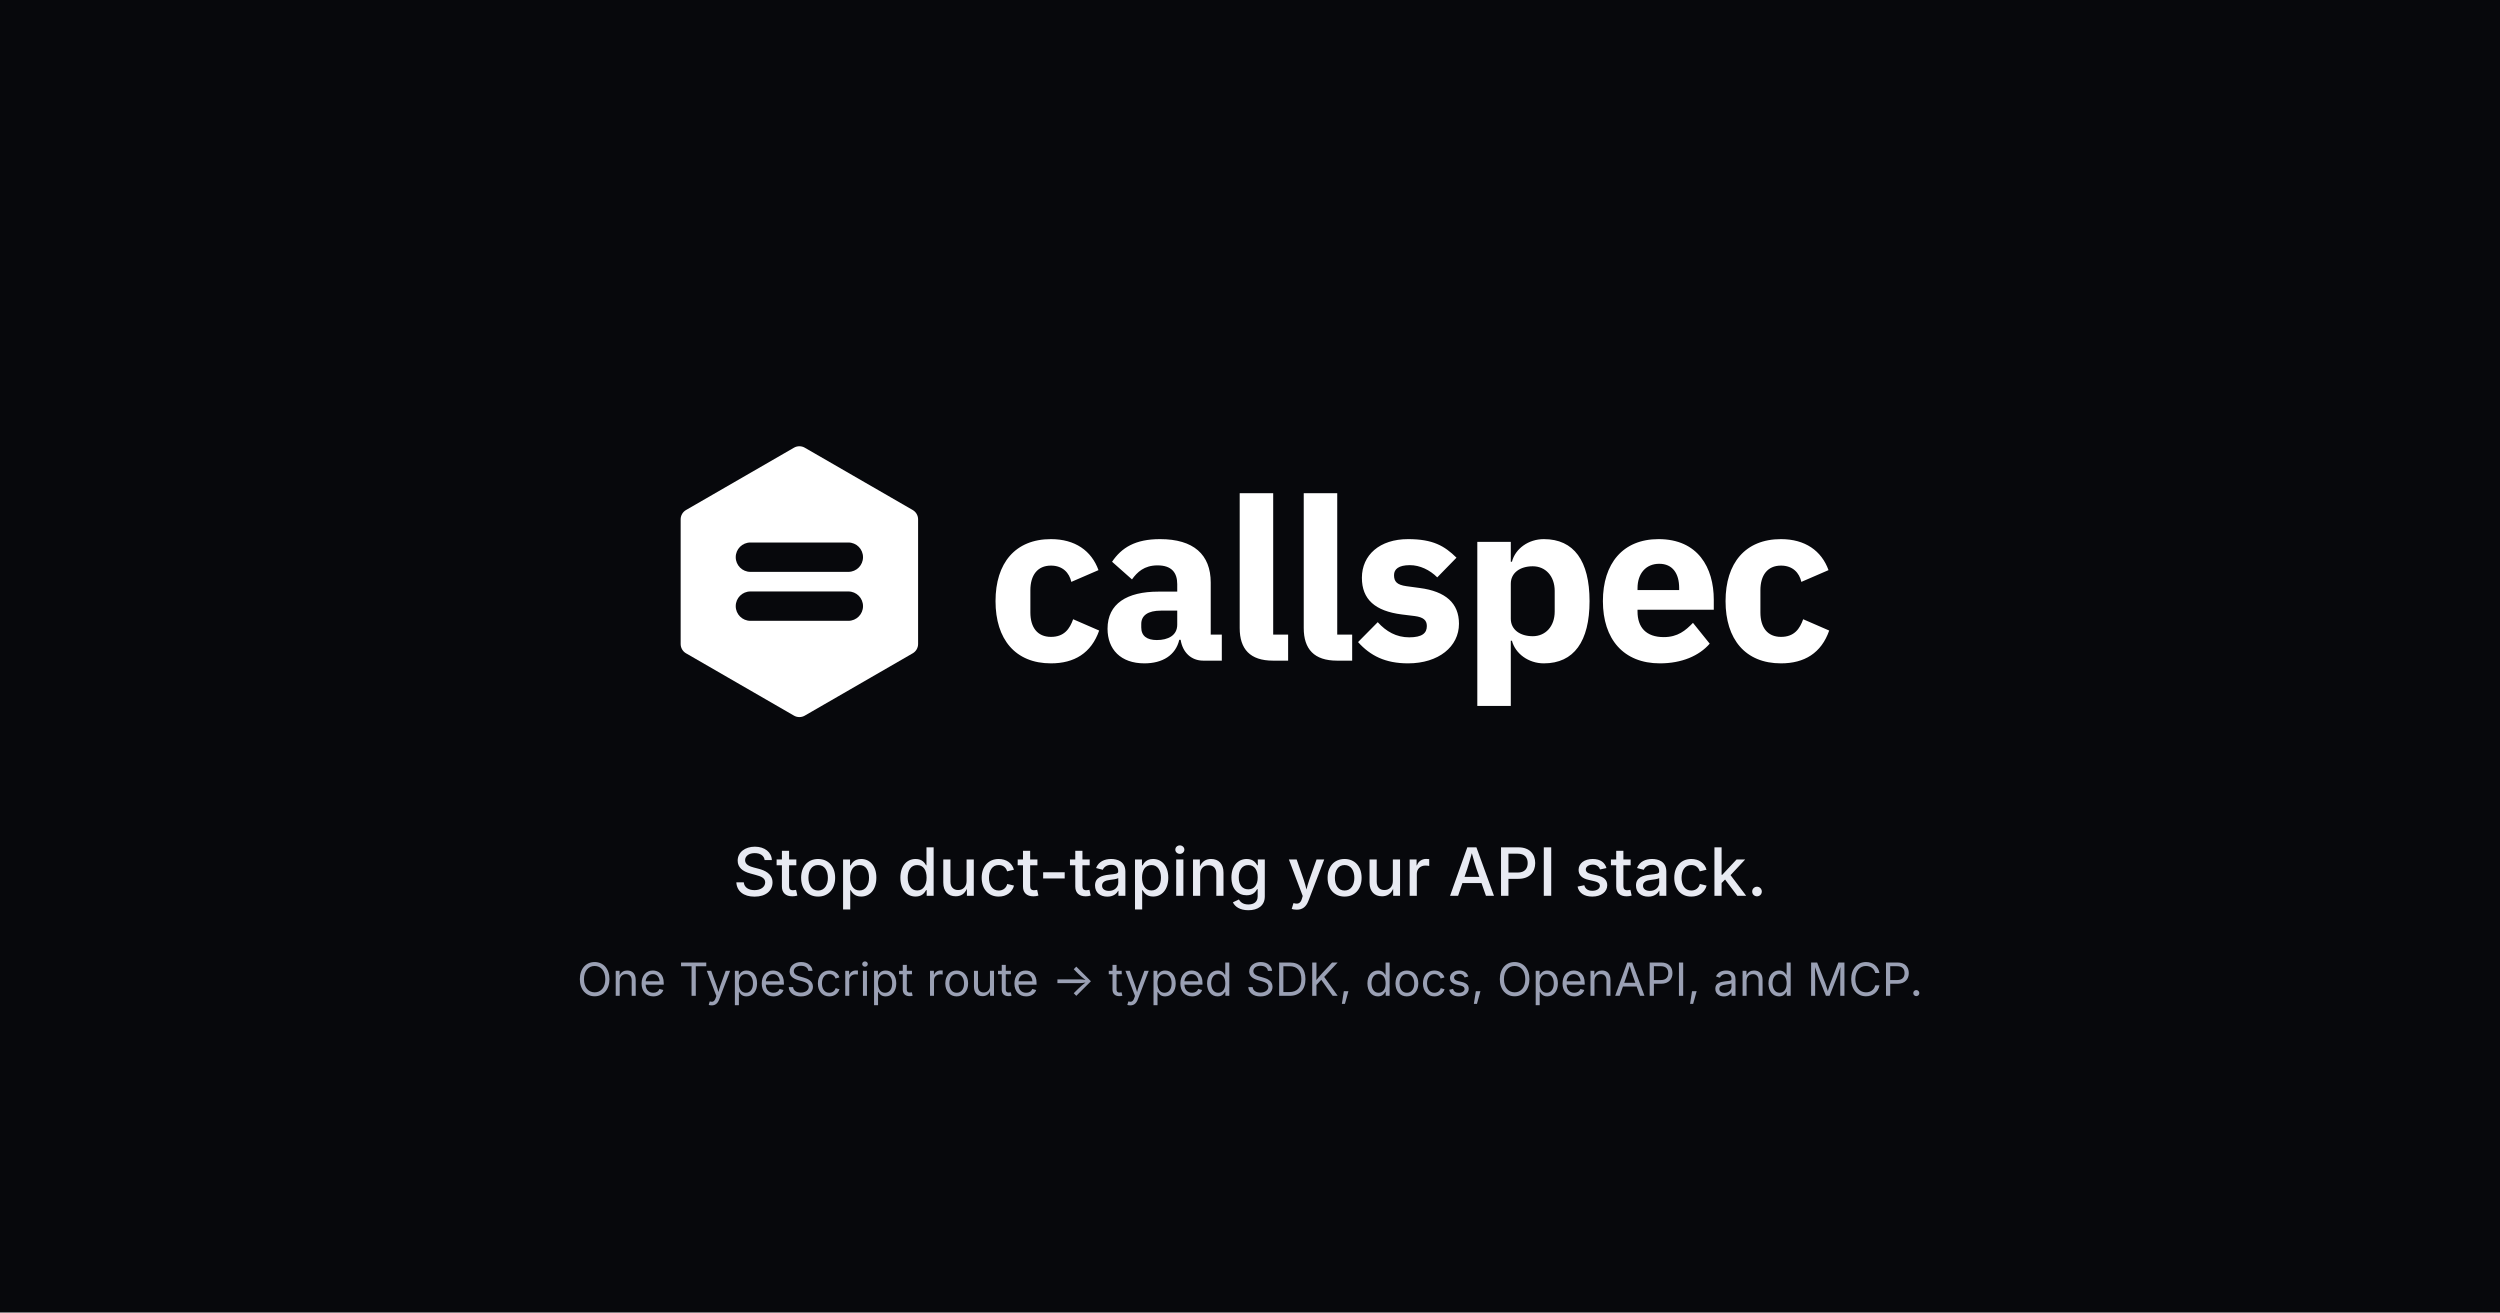
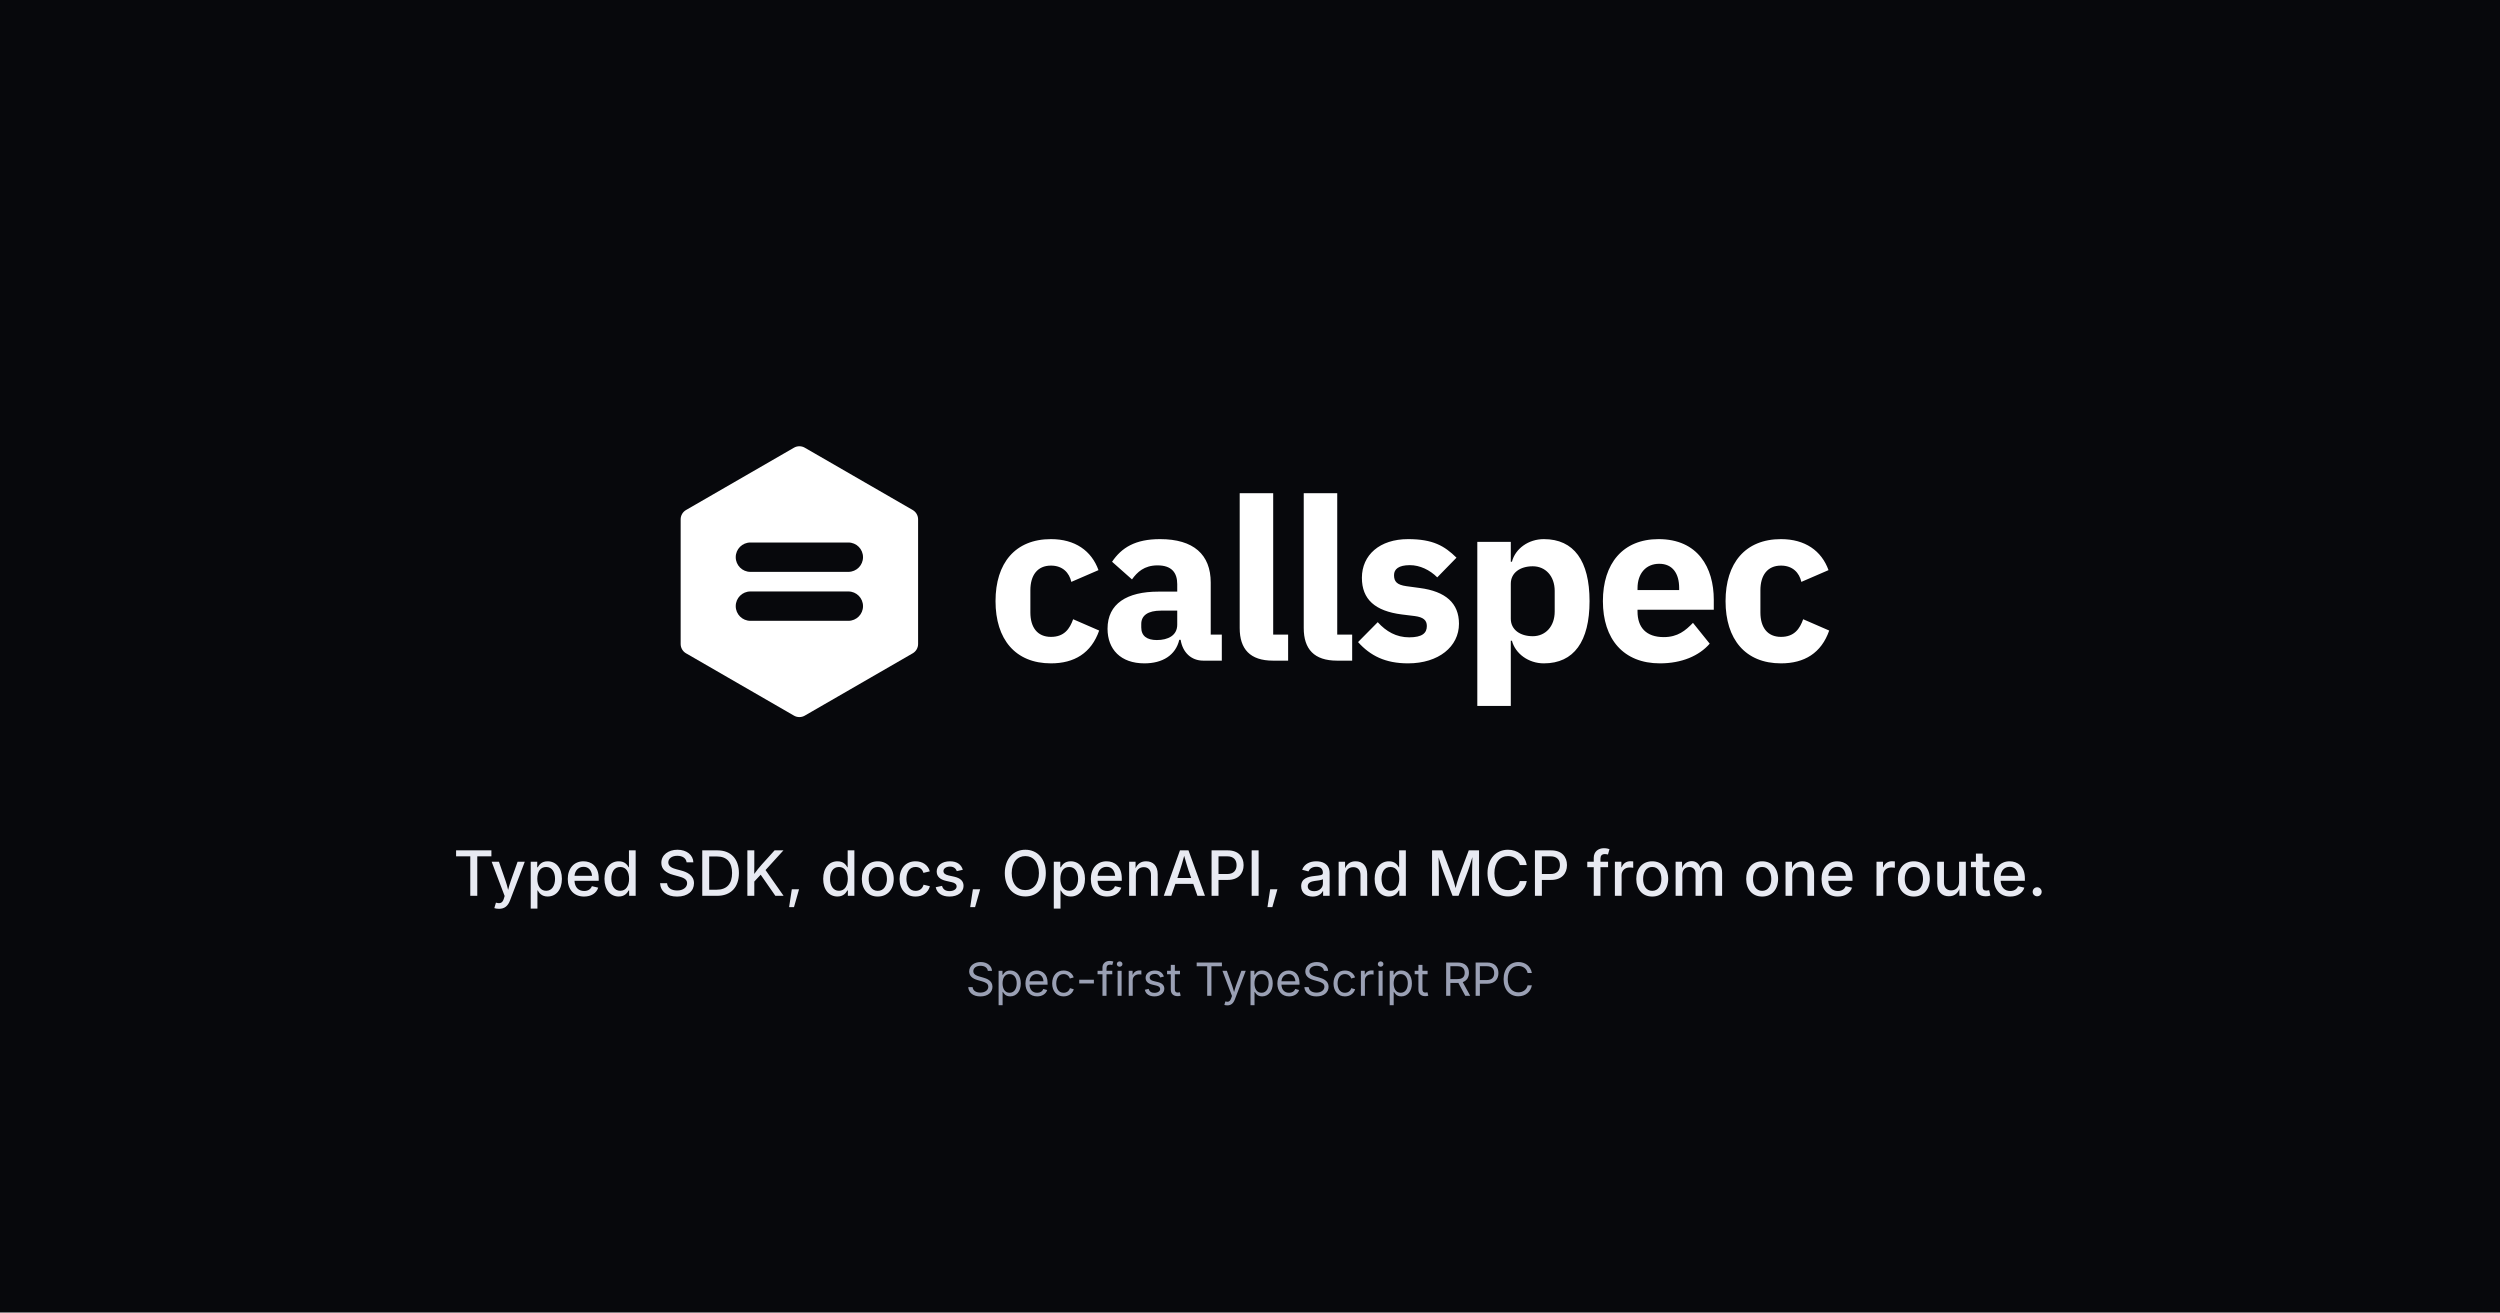
- <svg xmlns="http://www.w3.org/2000/svg" width="1200" height="630" viewBox="0 0 1200 630" role="img" aria-label="Callspec - Stop duct-taping your API stack.">
+ <svg xmlns="http://www.w3.org/2000/svg" width="1200" height="630" viewBox="0 0 1200 630" role="img" aria-label="Callspec - typed SDK, docs, OpenAPI, and MCP from one route">
  <rect width="1200" height="630" fill="#07080c" />
  <g transform="translate(308.5 204) scale(2.35)">
    <path fill="#fff" fill-rule="evenodd" d="M30.9 4.635A2.2 2.2 0 0 1 33.1 4.635L55.149 17.365A2.2 2.2 0 0 1 56.249 19.27V44.73A2.2 2.2 0 0 1 55.149 46.635L33.1 59.365A2.2 2.2 0 0 1 30.9 59.365L8.851 46.635A2.2 2.2 0 0 1 7.751 44.73V19.27A2.2 2.2 0 0 1 8.851 17.365ZM22 24H42A3 3 0 0 1 42 30H22A3 3 0 0 1 22 24ZM22 34H42A3 3 0 0 1 42 40H22A3 3 0 0 1 22 34Z" />
    <path fill="#fff" d="M83.388 48.686C88.149 48.686 91.616 46.606 93.234 41.984L87.918 39.673C87.225 41.614 86.116 43.278 83.388 43.278C80.615 43.278 79.182 41.337 79.182 38.286L79.182 33.756C79.182 30.706 80.615 28.718 83.388 28.718C85.792 28.718 87.132 30.197 87.548 32.046L93.095 29.643C91.662 25.668 88.288 23.310 83.388 23.310C76.085 23.310 72.064 28.210 72.064 35.975C72.064 43.740 76.085 48.686 83.388 48.686ZM118.286 48.132L118.286 42.816L116.021 42.816L116.021 32.185C116.021 26.453 112.508 23.310 105.668 23.310C100.583 23.310 97.810 25.067 95.868 27.932L99.936 31.538C100.999 30.059 102.432 28.672 105.159 28.672C108.025 28.672 109.180 30.151 109.180 32.508L109.180 34.034L105.344 34.034C98.919 34.034 94.944 36.484 94.944 41.614C94.944 45.820 97.625 48.686 102.478 48.686C106.176 48.686 108.857 47.022 109.596 43.879L109.874 43.879C110.290 46.468 112.046 48.132 114.496 48.132ZM105.020 43.925C102.987 43.925 101.831 43.093 101.831 41.337L101.831 40.644C101.831 38.887 103.218 37.916 105.852 37.916L109.180 37.916L109.180 40.782C109.180 43.001 107.285 43.925 105.020 43.925ZM131.829 48.132L131.829 42.816L128.779 42.816L128.779 13.927L121.938 13.927L121.938 41.476C121.938 45.774 124.064 48.132 128.732 48.132ZM144.910 48.132L144.910 42.816L141.860 42.816L141.860 13.927L135.019 13.927L135.019 41.476C135.019 45.774 137.145 48.132 141.813 48.132ZM156.327 48.686C162.567 48.686 166.727 45.266 166.727 40.597C166.727 36.391 164 33.988 158.731 33.294L156.004 32.924C154.016 32.647 153.461 31.954 153.461 30.660C153.461 29.458 154.386 28.626 156.697 28.626C158.731 28.626 160.764 29.596 162.290 31.122L166.219 27.100C163.769 24.697 161.412 23.310 156.327 23.310C150.549 23.310 146.898 26.546 146.898 31.214C146.898 35.605 149.579 38.009 155.079 38.702L157.714 39.026C159.424 39.257 160.164 39.858 160.164 41.060C160.164 42.492 159.239 43.371 156.558 43.371C153.924 43.371 151.844 42.169 150.133 40.274L146.112 44.341C148.608 47.115 151.659 48.686 156.327 48.686ZM170.471 57.376L177.312 57.376L177.312 44.064L177.543 44.064C178.236 46.699 180.917 48.686 184.060 48.686C190.208 48.686 193.397 44.203 193.397 35.975C193.397 27.748 190.208 23.310 184.060 23.310C180.917 23.310 178.236 25.252 177.543 27.932L177.312 27.932L177.312 23.865L170.471 23.865ZM181.796 43.140C179.207 43.140 177.312 41.799 177.312 39.580L177.312 32.416C177.312 30.197 179.207 28.857 181.796 28.857C184.384 28.857 186.279 30.844 186.279 33.895L186.279 38.101C186.279 41.152 184.384 43.140 181.796 43.140ZM207.772 48.686C212.210 48.686 215.769 47.161 217.941 44.665L214.521 40.412C212.996 41.984 211.424 43.324 208.558 43.324C204.907 43.324 203.196 41.291 203.196 38.101L203.196 37.732L218.773 37.732L218.773 35.698C218.773 29.134 215.538 23.310 207.495 23.310C200.192 23.310 196.124 28.302 196.124 35.975C196.124 43.740 200.331 48.686 207.772 48.686ZM207.634 28.348C210.361 28.348 211.701 30.336 211.701 33.294L211.701 33.710L203.196 33.710L203.196 33.340C203.196 30.336 204.907 28.348 207.634 28.348ZM232.501 48.686C237.262 48.686 240.729 46.606 242.347 41.984L237.031 39.673C236.338 41.614 235.228 43.278 232.501 43.278C229.728 43.278 228.295 41.337 228.295 38.286L228.295 33.756C228.295 30.706 229.728 28.718 232.501 28.718C234.905 28.718 236.245 30.197 236.661 32.046L242.208 29.643C240.775 25.668 237.401 23.310 232.501 23.310C225.198 23.310 221.177 28.210 221.177 35.975C221.177 43.740 225.198 48.686 232.501 48.686Z" />
  </g>
-   <text x="600" y="430" text-anchor="middle" fill="#e8eaf2" font-family="Inter, Inter Variable, Arial, Helvetica, sans-serif" font-size="32" font-weight="500">Stop duct-taping your API stack.</text>
-   <text x="600" y="478" text-anchor="middle" fill="#9aa0b4" font-family="Inter, Inter Variable, Arial, Helvetica, sans-serif" font-size="22" font-weight="400">One TypeScript route → typed SDK, docs, OpenAPI, and MCP.</text>
+   <text x="600" y="430" text-anchor="middle" fill="#e8eaf2" font-family="Inter, Inter Variable, Arial, Helvetica, sans-serif" font-size="30" font-weight="500">Typed SDK, docs, OpenAPI, and MCP from one route.</text>
+   <text x="600" y="478" text-anchor="middle" fill="#9aa0b4" font-family="Inter, Inter Variable, Arial, Helvetica, sans-serif" font-size="22" font-weight="400">Spec-first TypeScript RPC</text>
</svg>
